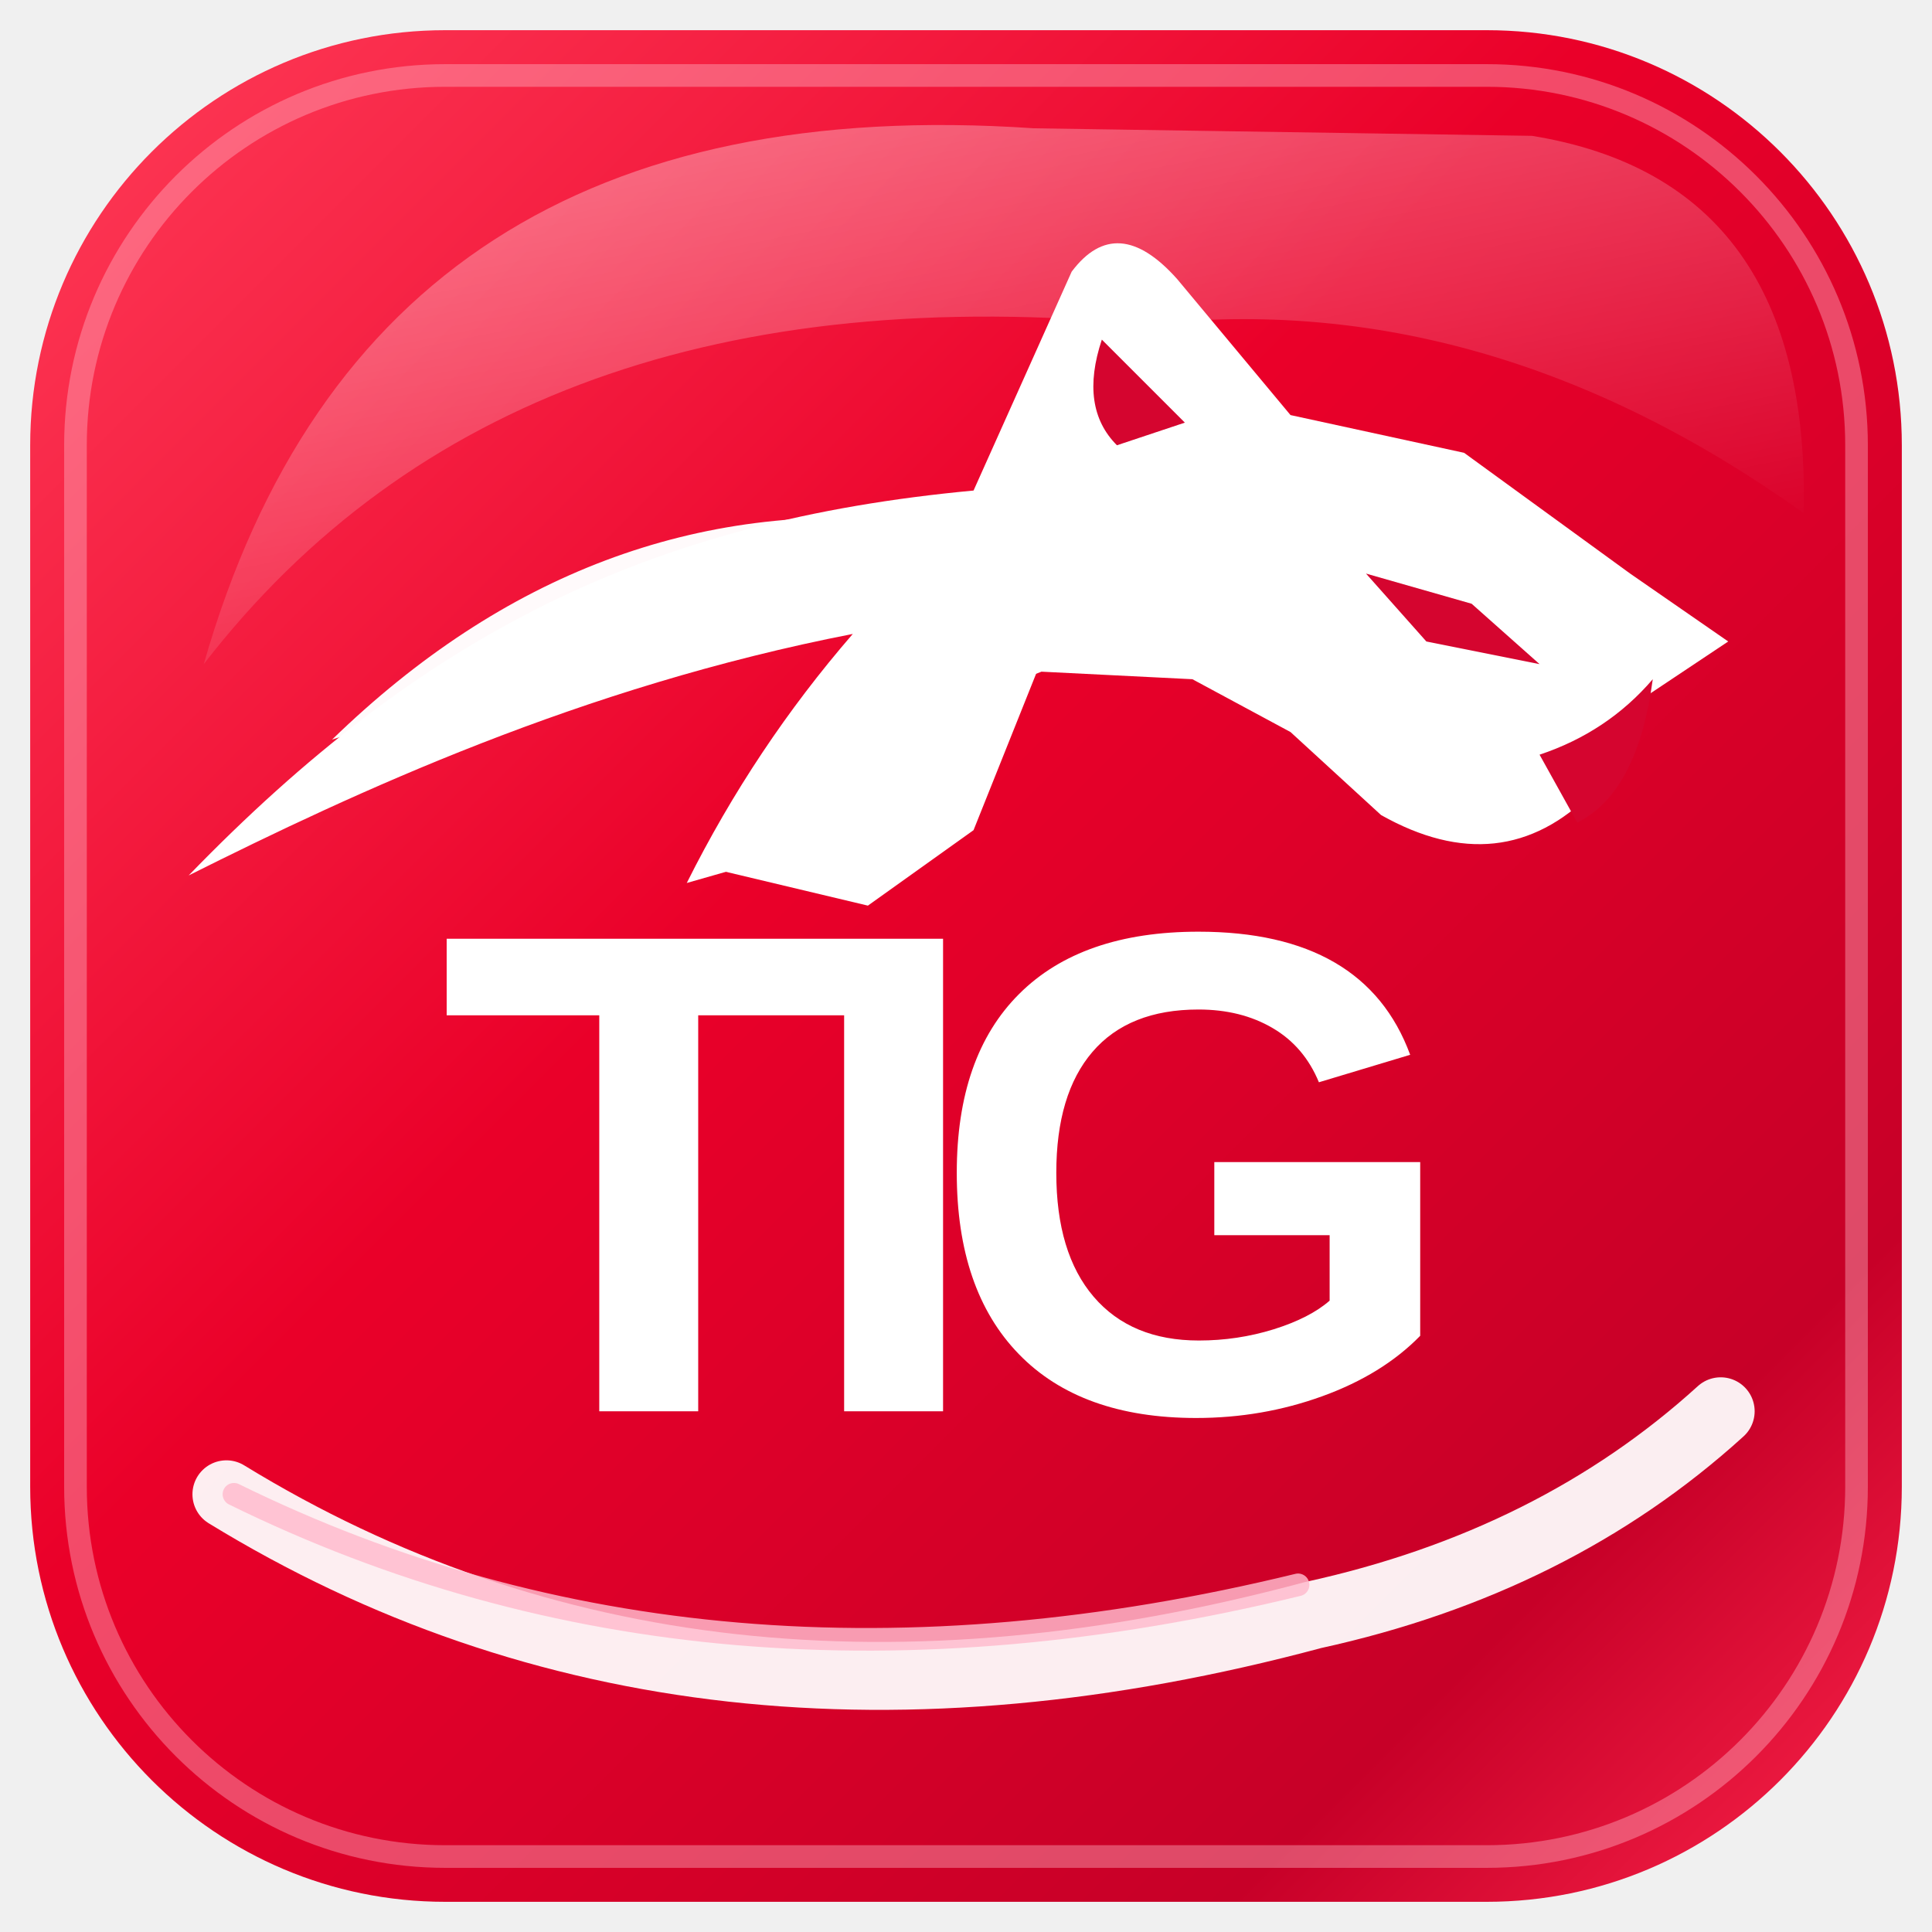
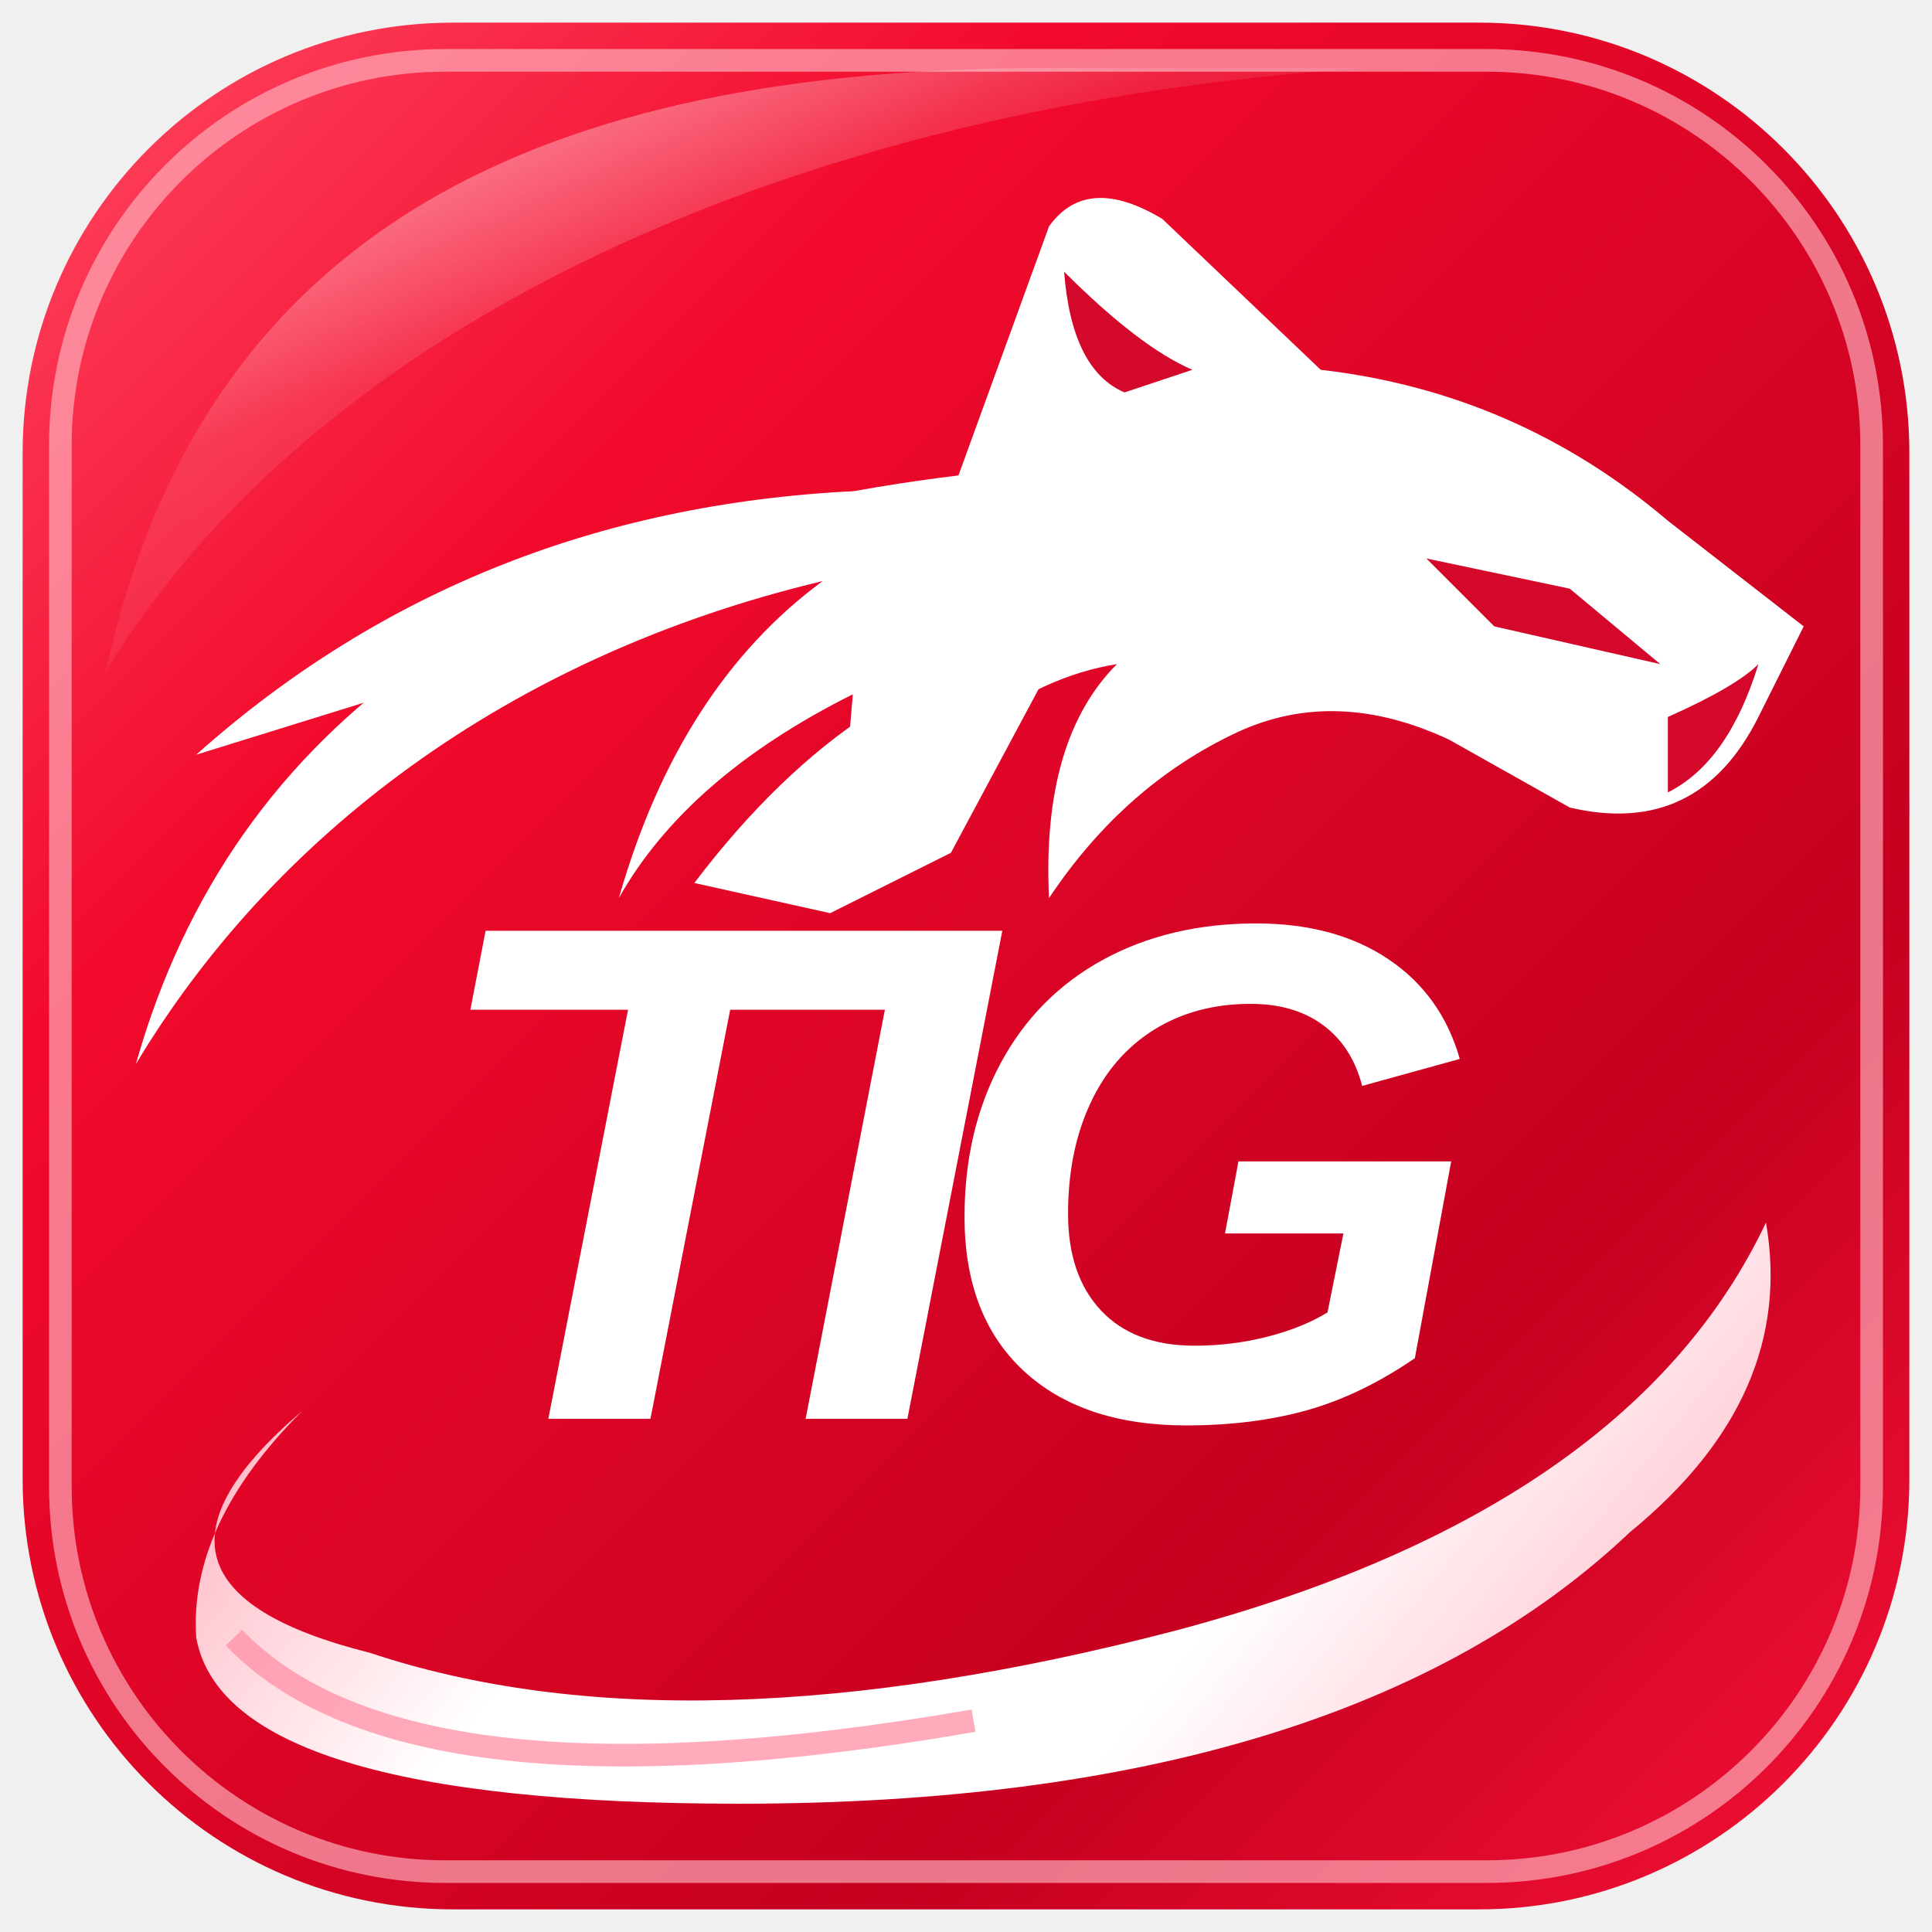
<svg xmlns="http://www.w3.org/2000/svg" viewBox="0 0 256 256" role="img" aria-label="TIG — TigerIQ">
  <defs>
    <linearGradient id="red" x1="0" y1="0" x2="1" y2="1">
-       <stop stop-color="#ff3c58" />
-       <stop offset=".42" stop-color="#ea0029" />
-       <stop offset=".82" stop-color="#c70028" />
-       <stop offset="1" stop-color="#fd254b" />
+       <stop stop-color="#ff4862" />
+       <stop offset=".27" stop-color="#f20a2c" />
+       <stop offset=".73" stop-color="#c60020" />
+       <stop offset="1" stop-color="#f51236" />
    </linearGradient>
-     <linearGradient id="sheen" x1="0" y1="0" x2=".6" y2="1">
-       <stop stop-color="#fff" stop-opacity=".39" />
+     <linearGradient id="glass" x1="0" y1="0" x2=".8" y2="1">
+       <stop stop-color="#fff" stop-opacity=".68" />
+       <stop offset=".42" stop-color="#fff" stop-opacity=".1" />
      <stop offset="1" stop-color="#fff" stop-opacity="0" />
    </linearGradient>
+     <linearGradient id="orbit" x1="0" y1="0" x2="1" y2=".3">
+       <stop stop-color="#ff9bad" />
+       <stop offset=".4" stop-color="#fff" />
+       <stop offset=".78" stop-color="#fff" />
+       <stop offset="1" stop-color="#ffd1da" />
+     </linearGradient>
  </defs>
-   <rect x="4" y="4" width="248" height="248" rx="55" fill="url(#red)" />
-   <rect x="10" y="10" width="236" height="236" rx="49" fill="none" stroke="#ffb1c2" stroke-opacity=".42" stroke-width="3" />
-   <path d="M27 88 Q49 11 137 17 L203 18 Q240 24 239 68 Q197 38 152 43 Q68 35 27 88Z" fill="url(#sheen)" />
-   <path d="M25 116 C56 84 86 69 129 65 L142 36 Q148 28 156 37 L171 55 L194 60 L216 76 L229 85 L217 93 L211 105 Q199 117 183 108 L171 97 L158 90 L138 89 Q120 96 105 113 L91 117 Q100 99 113 84 C77 91 47 105 25 116Z" fill="#fff" />
-   <path d="M146 45 L157 56 L148 59 Q143 54 146 45Z" fill="#d5052f" />
-   <path d="M181 76 L195 80 L204 88 L189 85 Z" fill="#d5052f" />
-   <path d="M204 100 Q213 97 219 90 Q217 105 209 109Z" fill="#d5052f" />
-   <path d="M44 98 Q78 65 121 69 Q95 74 72 89Z" fill="#fff" opacity=".98" />
-   <path d="M94 115 Q115 90 139 85 L129 110 L115 120Z" fill="#fff" />
-   <text x="126" y="187" text-anchor="middle" font-family="Arial, Helvetica, sans-serif" font-size="91" font-weight="900" letter-spacing="-8" fill="#fff">TIG</text>
-   <path d="M30 198 Q92 236 174 214 Q206 207 228 187" fill="none" stroke="#fff" stroke-width="9" stroke-linecap="round" opacity=".93" />
-   <path d="M31 198 Q94 229 172 210" fill="none" stroke="#ffbbcd" stroke-width="3" stroke-linecap="round" opacity=".83" />
+   <rect x="3" y="3" width="250" height="250" rx="57" fill="url(#red)" />
+   <rect x="8" y="8" width="240" height="240" rx="51" fill="none" stroke="#ffb5c2" stroke-width="3" opacity=".65" />
+   <path d="M14 89C27 30 72 9 139 9h42C105 14 42 43 14 89Z" fill="url(#glass)" />
+   <path d="M18 141C31 95 69 70 127 63L139 30Q144 23 154 29L175 49Q201 52 221 69L239 83 233 95Q225 111 208 107L192 98Q177 91 164 97Q149 104 139 119Q138 98 148 88Q129 91 111 116L113 92Q91 103 82 119Q90 91 109 77C67 87 36 111 18 141Z" fill="#fff" />
+   <path d="M141 36Q151 46 158 49L149 52Q142 49 141 36Z" fill="#d4082a" />
+   <path d="M189 74 208 78 220 88 198 83Z" fill="#d4082a" />
+   <path d="M221 95Q230 91 233 88Q229 101 221 105Z" fill="#d4082a" />
+   <path d="M26 100Q63 67 115 65Q82 76 55 91Z" fill="#fff" />
+   <path d="M92 117Q114 88 141 85L126 113 110 121Z" fill="#fff" />
+   <text x="126" y="188" text-anchor="middle" font-family="Arial,Helvetica,sans-serif" font-size="94" font-style="italic" font-weight="900" letter-spacing="-8" fill="#fff">TIG</text>
+   <path d="M40 187Q13 210 49 219Q91 233 156 216Q216 200 234 162Q238 185 216 203Q178 239 98 239Q30 239 26 217Q25 202 40 187Z" fill="url(#orbit)" />
+   <path d="M31 217Q54 241 129 228" fill="none" stroke="#ff8fa5" stroke-width="3" opacity=".75" />
</svg>
